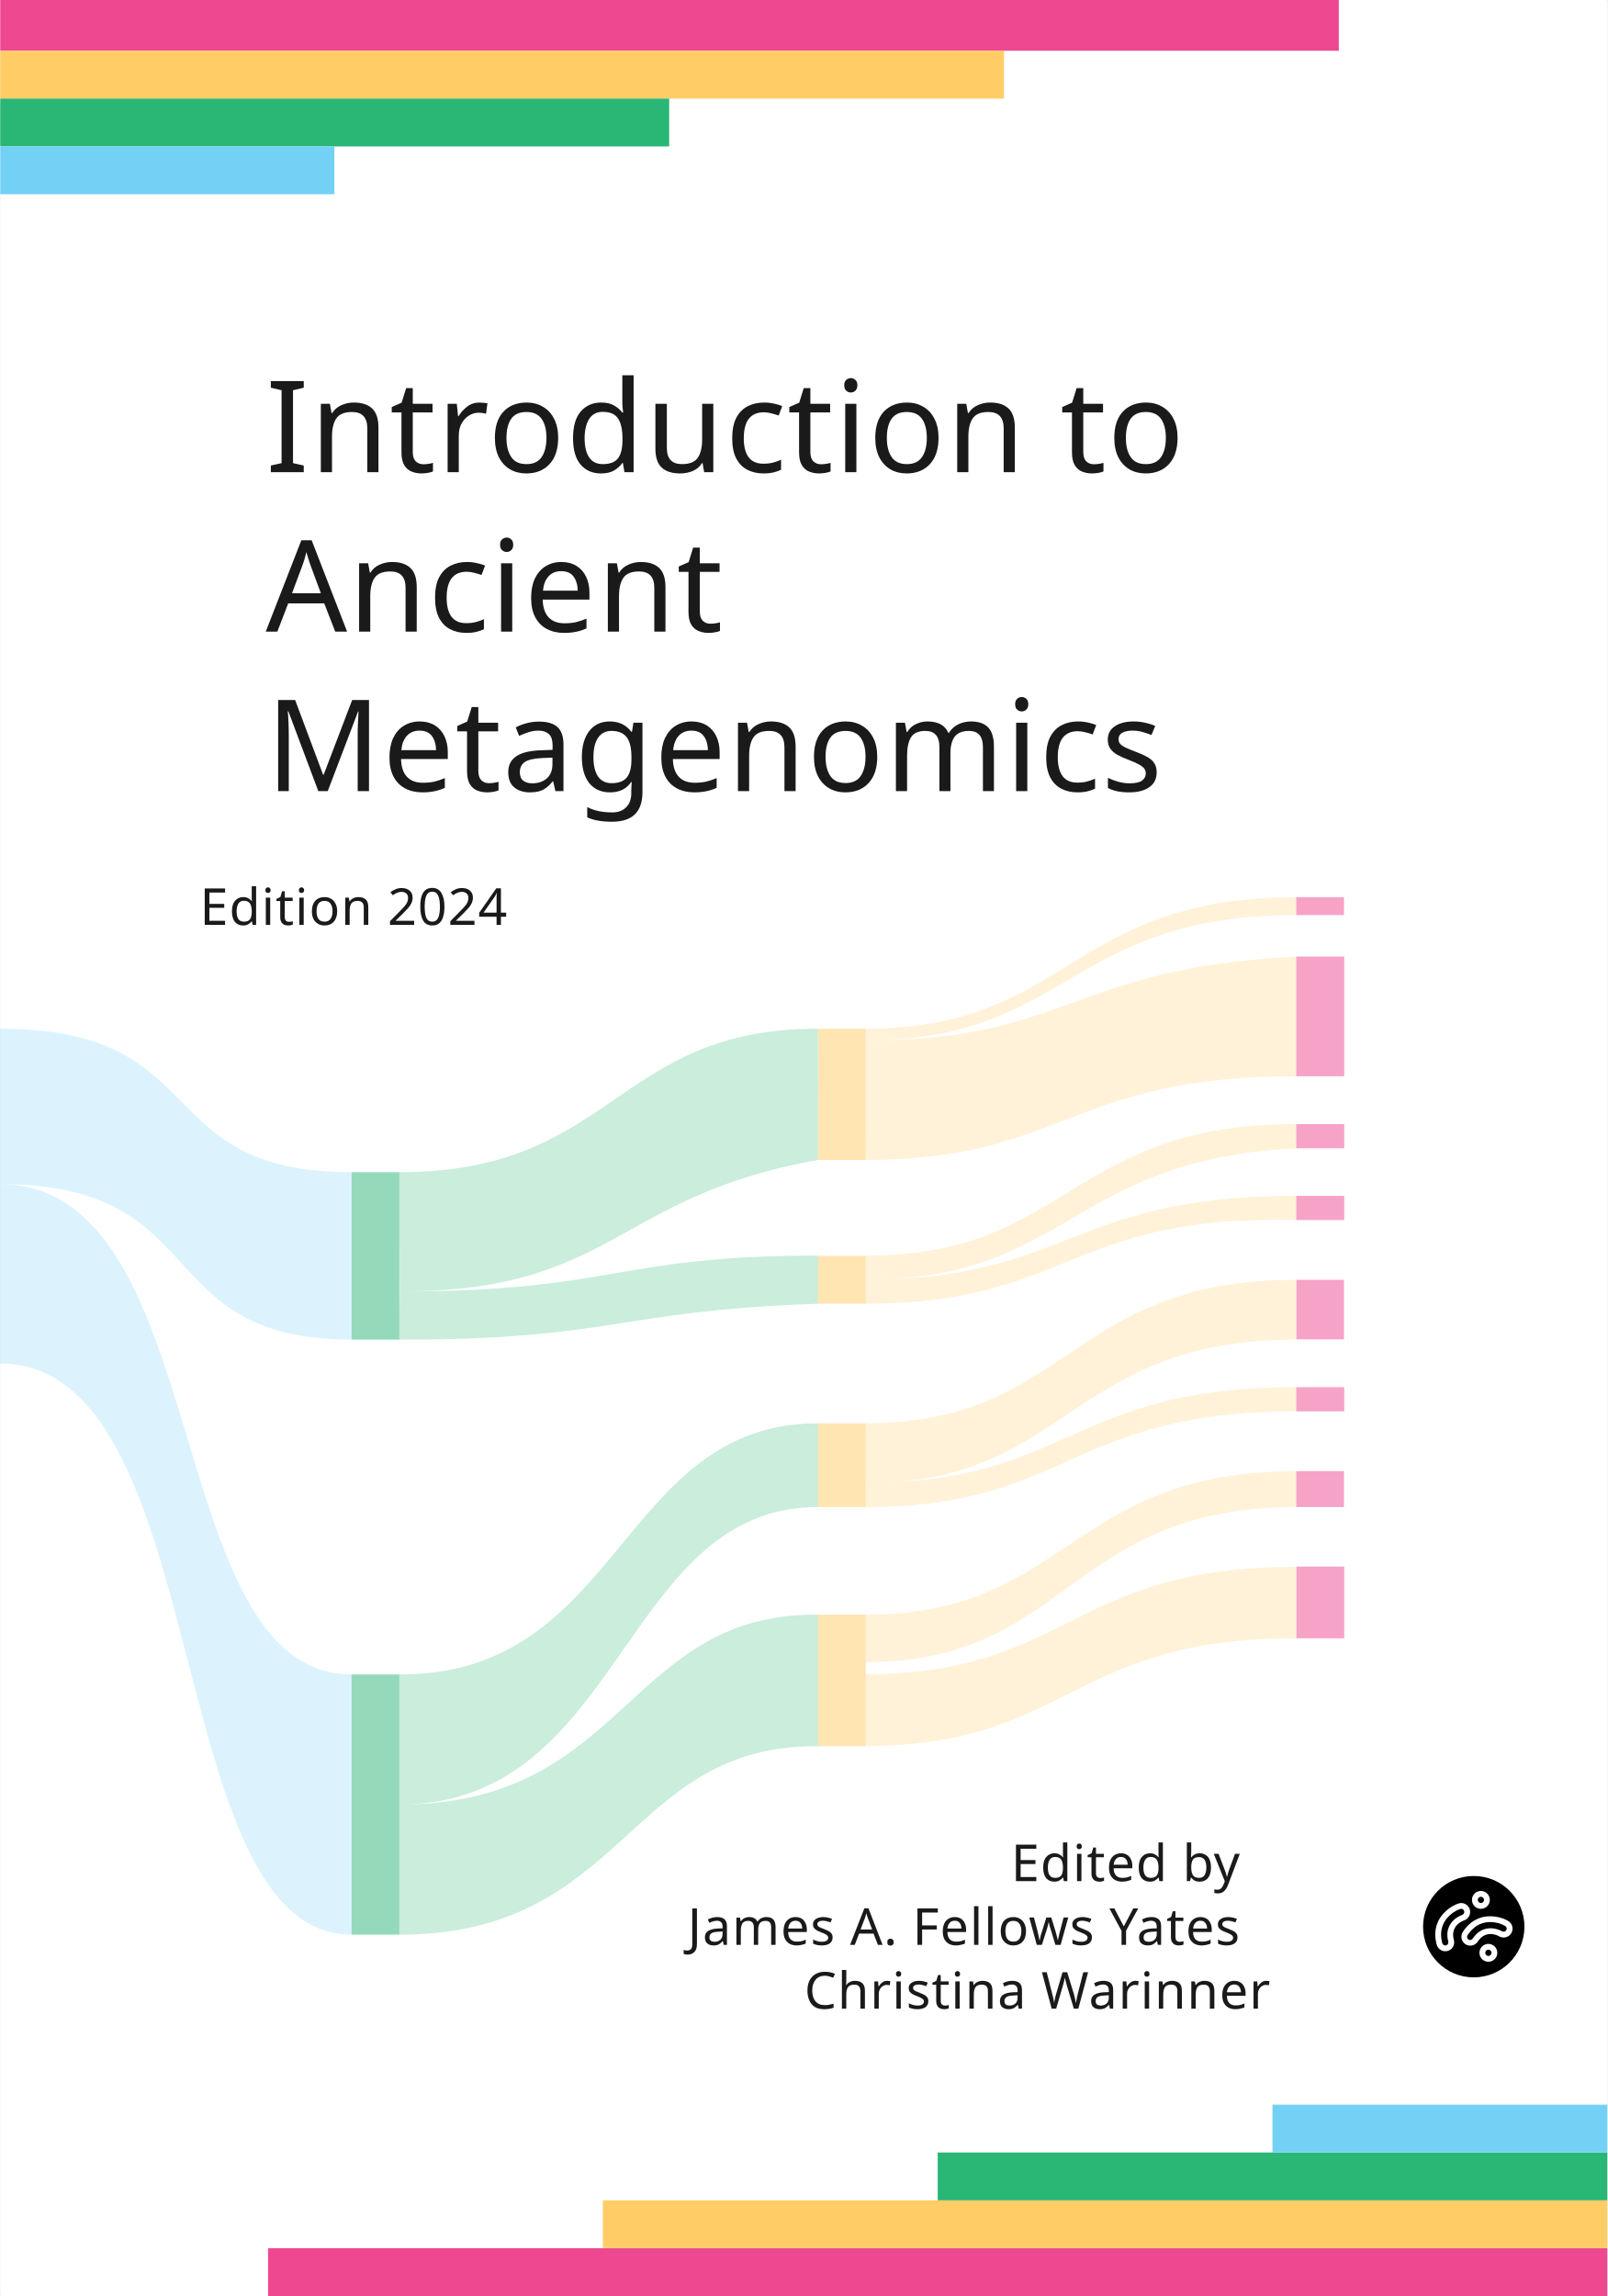
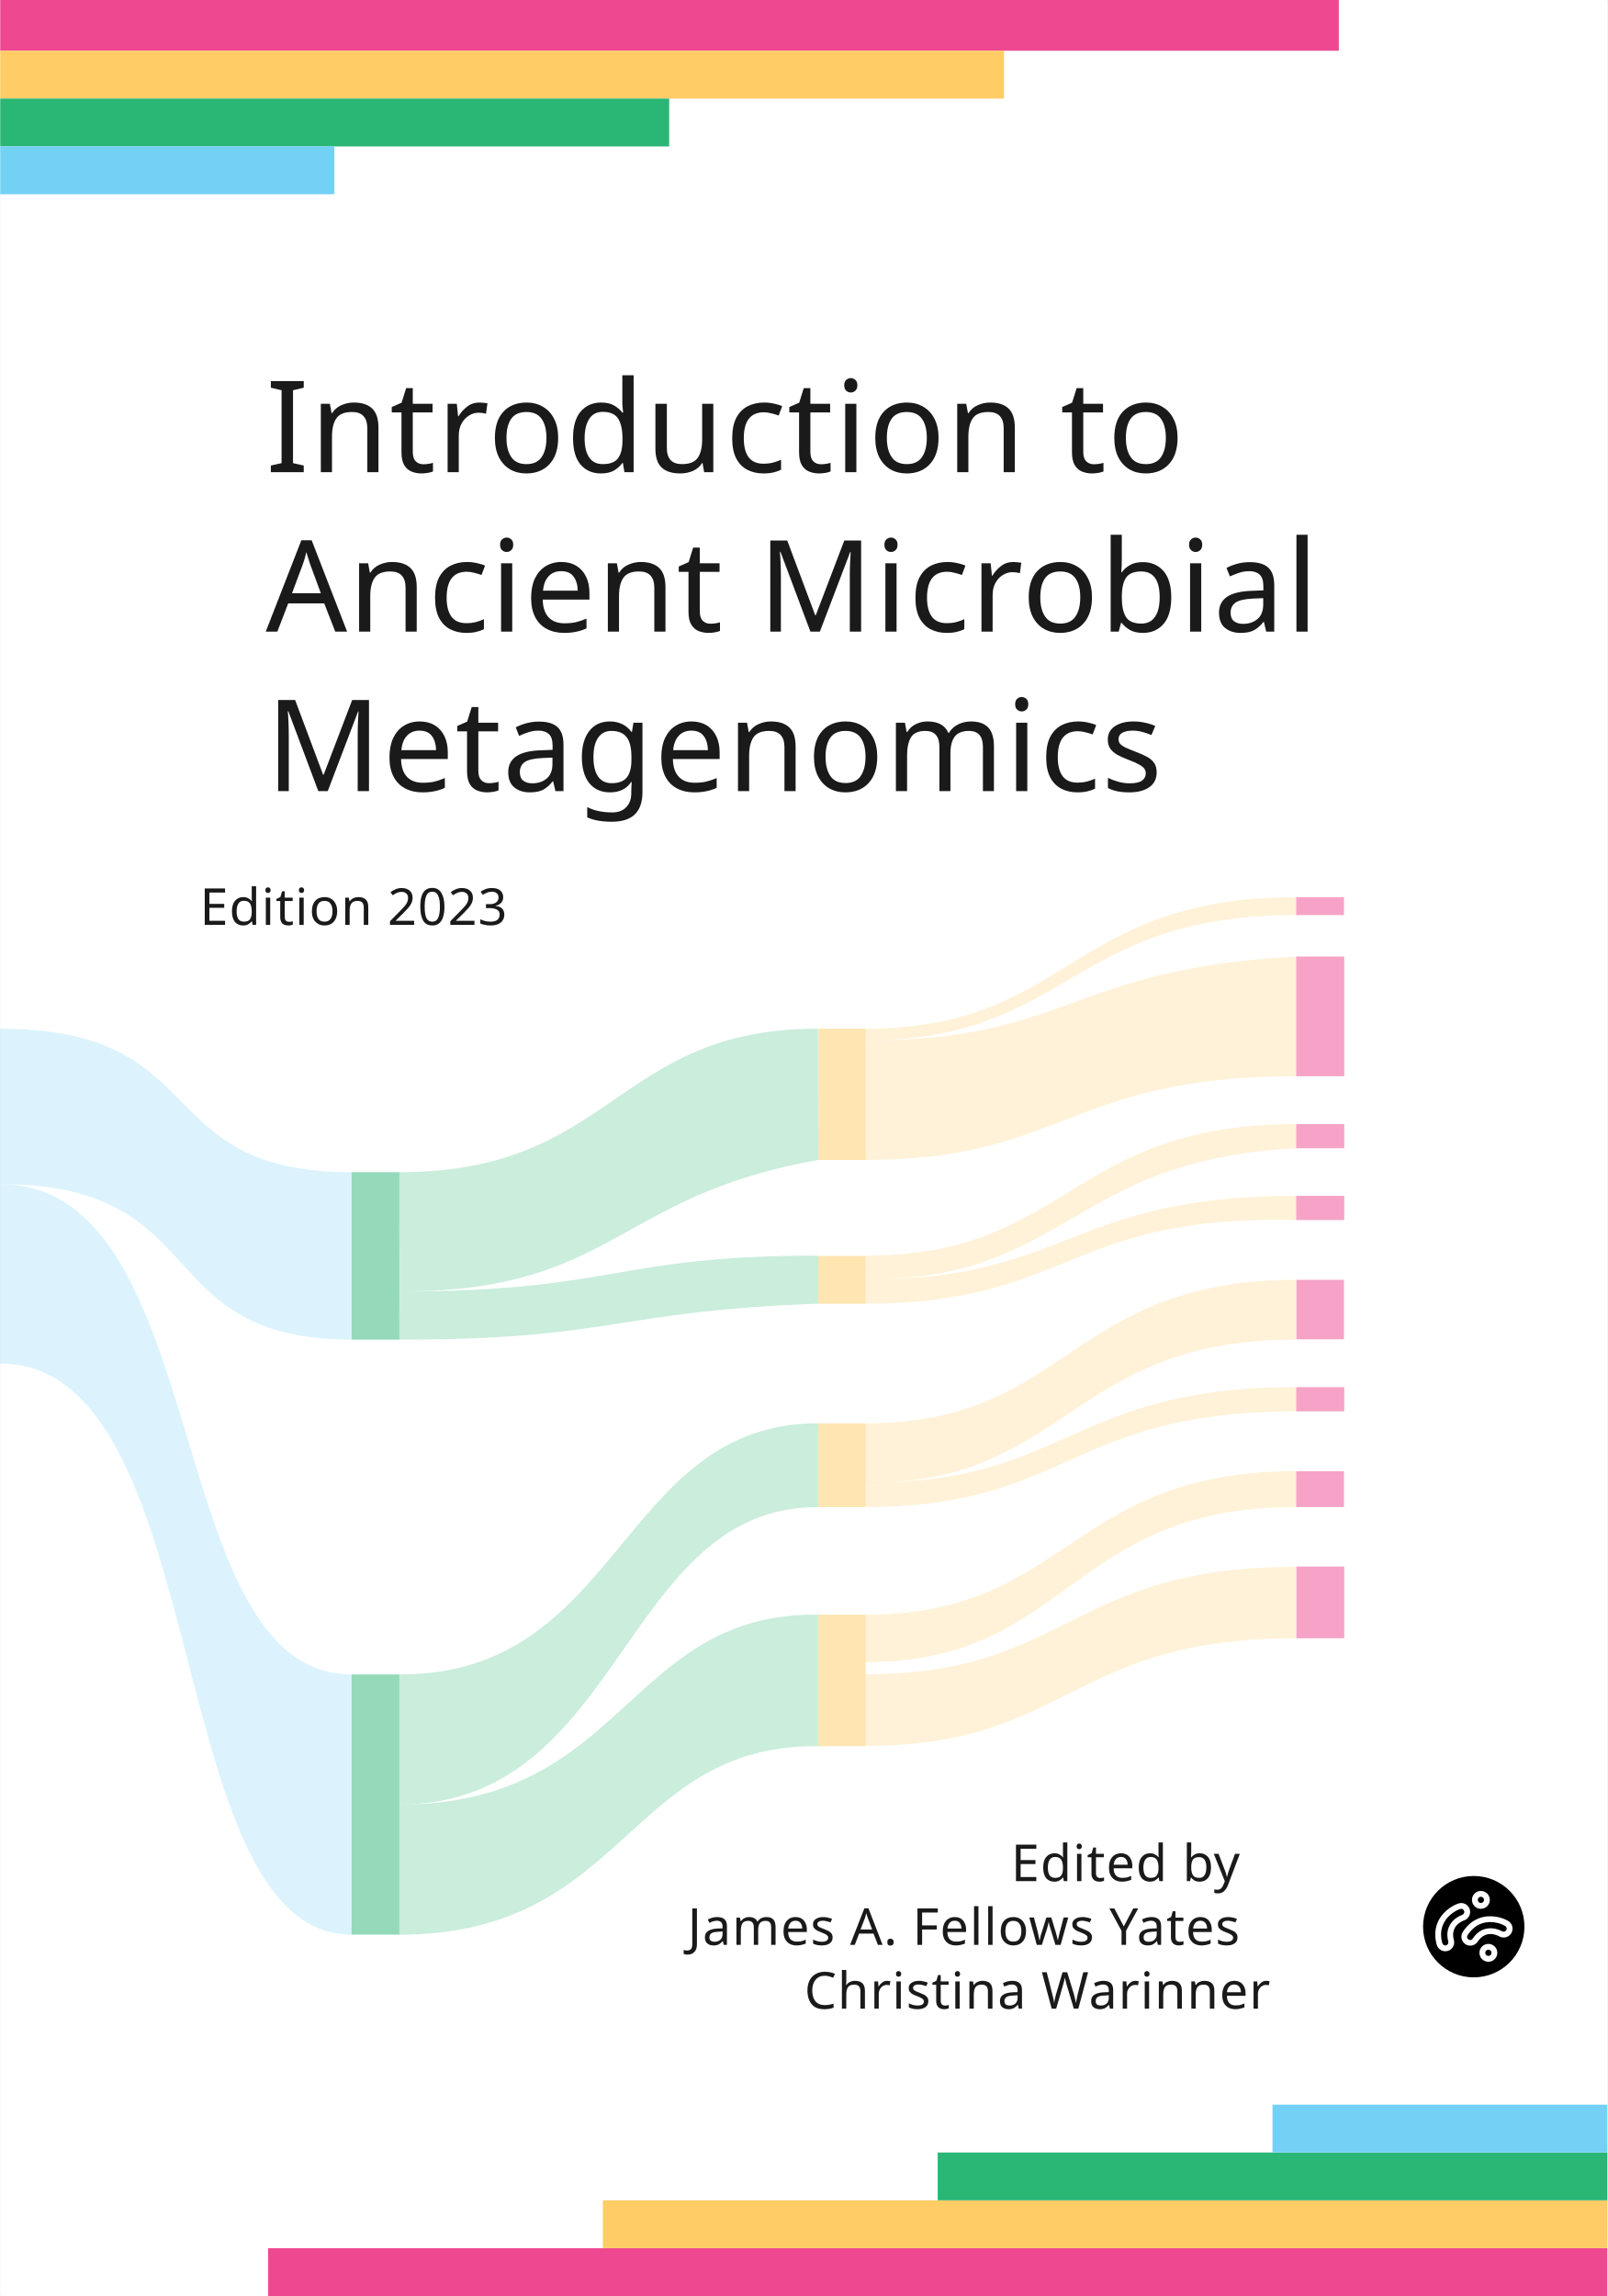
<svg xmlns="http://www.w3.org/2000/svg" width="177.825mm" height="254mm" viewBox="0 0 177.825 254" version="1.1" id="svg1">
  <defs id="defs1">
    <rect x="112.343" y="520" width="447.657" height="200" id="rect28" />
    <rect x="112.343" y="159.023" width="447.657" height="612.134" id="rect23" />
    <rect x="112.343" y="520" width="447.657" height="200" id="rect28-9" />
  </defs>
  <g id="layer1" transform="translate(-197.8833)">
    <rect style="fill:#ffffff;stroke:none;stroke-width:0.529;stroke-linecap:square;stroke-linejoin:round" id="rect1" width="177.8" height="254" x="197.908" y="0" ry="0.211" />
    <rect style="fill:#ee4890;fill-opacity:1;stroke:none;stroke-width:0.529;stroke-linecap:square;stroke-linejoin:round" id="rect2" width="148.094" height="5.615" x="197.908" y="0" ry="0" />
    <rect style="fill:#ffcc66;fill-opacity:1;stroke:none;stroke-width:0.529;stroke-linecap:square;stroke-linejoin:round" id="rect2-6" width="111.052" height="5.292" x="197.908" y="5.615" ry="0" />
    <rect style="fill:#2ab675;fill-opacity:1;stroke:none;stroke-width:0.529;stroke-linecap:square;stroke-linejoin:round" id="rect2-6-2" width="74.011" height="5.292" x="197.908" y="10.907" ry="0" />
    <rect style="fill:#74d1f6;fill-opacity:1;stroke:none;stroke-width:0.529;stroke-linecap:square;stroke-linejoin:round" id="rect2-6-2-3" width="36.969" height="5.292" x="197.908" y="16.198" ry="0" />
    <text xml:space="preserve" style="font-size:14.111px;line-height:normal;font-family:'Albert Sans';-inkscape-font-specification:'Albert Sans';text-align:end;text-decoration-color:#000000;letter-spacing:0.106px;text-anchor:end;fill:#1a1a1a;fill-opacity:1;stroke:none;stroke-width:0.529;stroke-linecap:square;stroke-linejoin:round" x="227.285" y="52.235" id="text4">
      <tspan style="font-size:14.111px;text-align:start;text-anchor:start;stroke-width:0.529" x="227.285" y="52.235" id="tspan12">Introduction to </tspan>
-       <tspan style="font-size:14.111px;text-align:start;text-anchor:start;stroke-width:0.529" x="227.285" y="69.874" id="tspan15">Ancient </tspan>
-       <tspan style="font-size:14.111px;text-align:start;text-anchor:start;stroke-width:0.529" x="227.285" y="87.513" id="tspan1">Metagenomics</tspan>
+       <tspan style="font-size:14.111px;text-align:start;text-anchor:start;stroke-width:0.529" x="227.285" y="69.874" id="tspan16">Ancient Microbial</tspan>
+       <tspan style="font-size:14.111px;text-align:start;text-anchor:start;stroke-width:0.529" x="227.285" y="87.513" id="tspan15">Metagenomics</tspan>
    </text>
    <text xml:space="preserve" style="font-size:5.644px;line-height:normal;font-family:'Albert Sans';-inkscape-font-specification:'Albert Sans';text-align:start;text-decoration-color:#000000;letter-spacing:0.106px;text-anchor:start;fill:#1a1a1a;fill-opacity:1;stroke:none;stroke-width:0.529;stroke-linecap:square;stroke-linejoin:round" x="345.962" y="201.044" id="text8">
      <tspan style="font-style:italic;font-size:5.644px;text-align:end;text-anchor:end;stroke-width:0.529" x="345.962" y="201.044" id="tspan18" />
      <tspan style="font-size:5.644px;text-align:end;text-anchor:end;stroke-width:0.529" x="345.962" y="208.099" id="tspan17">Edited by</tspan>
      <tspan style="font-size:5.644px;text-align:end;text-anchor:end;stroke-width:0.529" x="345.962" y="215.155" id="tspan11">James A. Fellows Yates</tspan>
      <tspan style="font-size:5.644px;text-align:end;text-anchor:end;stroke-width:0.529" x="347.754" y="222.21" id="tspan10">Christina Warinner </tspan>
    </text>
    <g id="g8" transform="matrix(0.07533679,0,0,0.07533679,355.2822,207.4924)">
      <path class="cls-1" d="M 84.72,26.45 A 12.13,12.13 0 1 0 96.85,38.58 12.14,12.14 0 0 0 84.72,26.45 Z m 0,16.39 A 4.26,4.26 0 1 1 89,38.58 4.26,4.26 0 0 1 84.72,42.84 Z" id="path1" style="fill:#ffffff" />
      <path class="cls-1" d="M 94.89,98.34 A 12.13,12.13 0 1 0 107,110.47 12.15,12.15 0 0 0 94.89,98.34 Z m 0,16.39 a 4.26,4.26 0 1 1 4.25,-4.26 4.26,4.26 0 0 1 -4.25,4.26 z" id="path2" style="fill:#ffffff" />
      <path class="cls-1" d="M 69.43,51 A 12.11,12.11 0 0 0 54.09,43.44 c -10,3.41 -23.59,12.76 -28.95,27.92 -3,8.55 -3.18,18 -0.45,28 A 12.14,12.14 0 0 0 36.36,108.28 12.09,12.09 0 0 0 48,93.05 C 42.85,74.13 58.7,67.49 61.91,66.36 A 12.13,12.13 0 0 0 69.43,51 Z M 59.34,58.93 C 49.59,62.36 34.63,73.85 40.43,95.12 a 4.21,4.21 0 0 1 -0.41,3.2 4.17,4.17 0 0 1 -2.55,2 4.22,4.22 0 0 1 -5.18,-3 C 30,88.88 30.08,81 32.56,74 v 0 C 37,61.53 48.29,53.78 56.63,50.94 a 4.223,4.223 0 1 1 2.71,8 z" id="path3" style="fill:#ffffff" />
      <path class="cls-1" d="M 121.57,67.06 C 112.4,61.81 96.4,57.8 81.48,63.8 73.07,67.18 65.9,73.29 60.18,82 a 12.12,12.12 0 0 0 3.44,16.75 12.09,12.09 0 0 0 16.75,-3.44 c 10.79,-16.38 26.25,-8.87 29.22,-7.21 a 12.093,12.093 0 0 0 12,-21 z m -2.35,12.58 a 4.26,4.26 0 0 1 -5.77,1.57 c -9,-5 -27.53,-8.67 -39.66,9.74 a 4.11,4.11 0 0 1 -2.66,1.8 4.21,4.21 0 0 1 -4.37,-6.44 C 71.58,79 77.52,73.87 84.42,71.1 a 35,35 0 0 1 13.08,-2.45 42,42 0 0 1 20.15,5.24 4.22,4.22 0 0 1 1.57,5.75 z" id="path4" style="fill:#ffffff" />
      <circle cx="75" cy="75" r="74.44" id="circle4" />
      <path class="cls-1" d="M 85.5,22.54 A 13.12,13.12 0 1 0 98.61,35.66 13.13,13.13 0 0 0 85.5,22.54 Z m 0,17.72 a 4.6,4.6 0 1 1 4.6,-4.6 4.61,4.61 0 0 1 -4.6,4.6 z" id="path5" style="fill:#ffffff" />
      <path class="cls-1" d="m 96.48,100.27 a 13.12,13.12 0 1 0 13.12,13.12 13.13,13.13 0 0 0 -13.12,-13.12 z m 0,17.72 a 4.6,4.6 0 1 1 4.61,-4.6 4.61,4.61 0 0 1 -4.61,4.61 z" id="path6" style="fill:#ffffff" />
      <path class="cls-1" d="M 69,49.13 A 13.09,13.09 0 0 0 52.38,41 C 41.56,44.68 26.87,54.8 21.07,71.19 17.8,80.43 17.64,90.62 20.59,101.46 a 13.07,13.07 0 0 0 16.05,9.18 13.09,13.09 0 0 0 9.18,-16 C 40.24,74.19 57.39,67.01 60.82,65.79 A 13.13,13.13 0 0 0 69,49.13 Z M 58.05,57.66 C 47.51,61.38 31.34,73.8 37.6,96.8 a 4.56,4.56 0 0 1 -3.2,5.59 4.57,4.57 0 0 1 -5.59,-3.21 C 26.32,90 26.41,81.57 29.1,74 v 0 c 4.78,-13.52 17,-21.9 26,-25 a 4.67,4.67 0 0 1 1.47,-0.24 4.59,4.59 0 0 1 2,0.47 4.54,4.54 0 0 1 2.3,2.62 4.59,4.59 0 0 1 -2.82,5.81 z" id="path7" style="fill:#ffffff" />
      <path class="cls-1" d="m 125.34,66.45 c -9.92,-5.68 -27.22,-10 -43.35,-3.53 -9.1,3.66 -16.85,10.27 -23,19.66 a 13.09,13.09 0 0 0 3.72,18.1 13,13 0 0 0 7.17,2.17 12.59,12.59 0 0 0 2.66,-0.28 12.9,12.9 0 0 0 8.25,-5.57 c 11.67,-17.7 28.38,-9.59 31.6,-7.79 a 13.088,13.088 0 0 0 13,-22.72 z m -2.55,13.61 a 4.59,4.59 0 0 1 -6.23,1.69 C 106.8,76.3 86.79,72.38 73.68,92.28 a 4.56,4.56 0 1 1 -7.61,-5 c 5.21,-7.91 11.64,-13.44 19.1,-16.44 a 37.81,37.81 0 0 1 14.14,-2.65 45.25,45.25 0 0 1 21.79,5.67 4.56,4.56 0 0 1 1.69,6.2 z" id="path8" style="fill:#ffffff" />
    </g>
    <rect style="fill:#ee4890;fill-opacity:1;stroke:none;stroke-width:0.529;stroke-linecap:square;stroke-linejoin:round" id="rect2-4" width="148.167" height="5.292" x="-375.708" y="-254" ry="0" transform="scale(-1)" />
    <rect style="fill:#ffcc66;fill-opacity:1;stroke:none;stroke-width:0.529;stroke-linecap:square;stroke-linejoin:round" id="rect2-6-5" width="111.125" height="5.292" x="-375.708" y="-248.708" ry="0" transform="scale(-1)" />
    <rect style="fill:#2ab675;fill-opacity:1;stroke:none;stroke-width:0.529;stroke-linecap:square;stroke-linejoin:round" id="rect2-6-2-0" width="74.083" height="5.292" x="-375.708" y="-243.417" ry="0" transform="scale(-1)" />
    <rect style="fill:#74d1f6;fill-opacity:1;stroke:none;stroke-width:0.529;stroke-linecap:square;stroke-linejoin:round" id="rect2-6-2-3-3" width="37.042" height="5.292" x="-375.708" y="-238.125" ry="0" transform="scale(-1)" />
    <text xml:space="preserve" style="font-size:4.233px;line-height:normal;font-family:'Albert Sans';-inkscape-font-specification:'Albert Sans';text-align:justify;text-decoration-color:#000000;letter-spacing:0.106px;text-anchor:start;fill:#1a1a1a;fill-opacity:1;stroke:none;stroke-width:0.265;stroke-linecap:square;stroke-linejoin:round;stroke-dasharray:none" x="219.06" y="135.541" id="text26">
      <tspan id="tspan26" style="stroke-width:0.265" x="219.06" y="135.541" />
    </text>
    <text xml:space="preserve" style="font-size:5.644px;line-height:normal;font-family:'Albert Sans';-inkscape-font-specification:'Albert Sans';text-align:start;text-decoration-color:#000000;letter-spacing:0.106px;text-anchor:start;fill:#1a1a1a;fill-opacity:1;stroke:none;stroke-width:0.529;stroke-linecap:square;stroke-linejoin:round" x="261.658" y="102.319" id="text8-9">
-       <tspan style="font-size:5.644px;text-align:end;text-anchor:end;stroke-width:0.529" x="261.764" y="102.319" id="tspan10-8">Edition 2024</tspan>
+       <tspan style="font-size:5.644px;text-align:end;text-anchor:end;stroke-width:0.529" x="261.764" y="102.319" id="tspan10-8">Edition 2023</tspan>
    </text>
    <rect style="opacity:0.5;fill:#2ab675;fill-opacity:1;stroke:none;stroke-width:0.529;stroke-linecap:square;stroke-linejoin:round" id="rect2-6-2-3-3-5-7" width="18.521" height="5.292" x="-148.198" y="236.777" ry="0" transform="rotate(-90)" />
    <rect style="opacity:0.5;fill:#2ab675;fill-opacity:1;stroke:none;stroke-width:0.529;stroke-linecap:square;stroke-linejoin:round" id="rect2-6-2-3-3-5-7-9" width="28.787" height="5.292" x="-214.026" y="236.777" ry="0" transform="rotate(-90)" />
    <rect style="opacity:0.5;fill:#ffcc66;fill-opacity:1;stroke:none;stroke-width:0.529;stroke-linecap:square;stroke-linejoin:round" id="rect2-6-2-3-3-5-7-2" width="14.521" height="5.267" x="-128.323" y="288.396" ry="0" transform="rotate(-90)" />
    <rect style="opacity:0.5;fill:#ffcc66;fill-opacity:1;stroke:none;stroke-width:0.529;stroke-linecap:square;stroke-linejoin:round" id="rect2-6-2-3-3-5-7-2-4" width="5.292" height="5.292" x="-144.229" y="288.371" ry="0" transform="rotate(-90)" />
    <rect style="opacity:0.5;fill:#ffcc66;fill-opacity:1;stroke:none;stroke-width:0.529;stroke-linecap:square;stroke-linejoin:round" id="rect2-6-2-3-3-5-7-2-4-5" width="9.26" height="5.292" x="-166.719" y="288.371" ry="0" transform="rotate(-90)" />
    <rect style="opacity:0.5;fill:#ffcc66;fill-opacity:1;stroke:none;stroke-width:0.529;stroke-linecap:square;stroke-linejoin:round" id="rect2-6-2-3-3-5-7-2-4-5-1-5" width="14.552" height="5.292" x="-193.177" y="288.371" ry="0" transform="rotate(-90)" />
    <path style="opacity:0.25;fill:#2ab675;fill-opacity:1;stroke:none;stroke-width:1.058;stroke-opacity:1" d="m 242.069,199.633 c 25.135,0 25.13,-21.207 46.302,-21.008 -0.005,2.447 -0.005,11.708 1e-5,14.552 -21.172,-0.199 -21.167,20.849 -46.302,20.849 -2e-5,-2.646 0,-11.747 0,-14.393 z" id="path15" />
    <rect style="opacity:0.5;fill:#ee4890;fill-opacity:1;stroke:none;stroke-width:0.529;stroke-linecap:square;stroke-linejoin:round" id="rect2-6-2-3-3-5-7-2-3" width="1.984" height="5.292" x="-101.234" y="341.287" ry="0" transform="rotate(-90)" />
    <rect style="opacity:0.5;fill:#ee4890;fill-opacity:1;stroke:none;stroke-width:0.529;stroke-linecap:square;stroke-linejoin:round" id="rect2-6-2-3-3-5-7-2-3-2" width="13.245" height="5.317" x="-119.062" y="341.287" ry="0" transform="rotate(-90)" />
    <rect style="opacity:0.5;fill:#ee4890;fill-opacity:1;stroke:none;stroke-width:0.529;stroke-linecap:square;stroke-linejoin:round" id="rect2-6-2-3-3-5-7-2-3-5" width="2.677" height="5.317" x="-127.031" y="341.287" ry="0" transform="rotate(-90)" />
    <rect style="opacity:0.5;fill:#ee4890;fill-opacity:1;stroke:none;stroke-width:0.529;stroke-linecap:square;stroke-linejoin:round" id="rect2-6-2-3-3-5-7-2-3-2-5" width="2.677" height="5.317" x="-134.969" y="341.287" ry="0" transform="rotate(-90)" />
    <rect style="opacity:0.5;fill:#ee4890;fill-opacity:1;stroke:none;stroke-width:0.529;stroke-linecap:square;stroke-linejoin:round" id="rect2-6-2-3-3-5-7-2-3-5-5" width="6.583" height="5.267" x="-148.167" y="341.312" ry="0" transform="rotate(-90)" />
    <rect style="opacity:0.5;fill:#ee4890;fill-opacity:1;stroke:none;stroke-width:0.529;stroke-linecap:square;stroke-linejoin:round" id="rect2-6-2-3-3-5-7-2-3-2-5-6" width="2.677" height="5.317" x="-156.135" y="341.287" ry="0" transform="rotate(-90)" />
    <rect style="opacity:0.5;fill:#ee4890;fill-opacity:1;stroke:none;stroke-width:0.529;stroke-linecap:square;stroke-linejoin:round" id="rect2-6-2-3-3-5-7-2-3-5-5-4" width="3.969" height="5.292" x="-166.719" y="341.287" ry="0" transform="rotate(-90)" />
    <path style="opacity:0.25;fill:#ffcc66;fill-opacity:1;stroke:none;stroke-width:1.058;stroke-opacity:1" d="m 293.662,185.208 c 22.49,0 22.49,-11.875 47.625,-11.875 0,1.323 0,6.431 1e-5,7.906 -25.135,-10e-6 -25.135,11.906 -47.625,11.906 z" id="path22" />
    <rect style="opacity:0.5;fill:#ee4890;fill-opacity:1;stroke:none;stroke-width:0.529;stroke-linecap:square;stroke-linejoin:round" id="rect2-6-2-3-3-5-7-2-3-2-5-6-5-2" width="7.938" height="5.292" x="-181.24" y="341.312" ry="0" transform="rotate(-90)" />
    <path style="opacity:0.25;fill:#74d1f6;fill-opacity:1;stroke:none;stroke-width:1.058" d="m 197.883,113.802 c 23.812,0 16.404,15.875 38.894,15.875 1e-5,5.292 1e-5,14.552 0,18.521 -22.49,0 -15.081,-17.198 -38.894,-17.198 z" id="path10" />
    <path style="opacity:0.25;fill:#74d1f6;fill-opacity:1;stroke:none;stroke-width:1.058" d="m 197.883,131 c 23.812,-1e-5 17.727,54.24 38.894,54.24 1e-5,3.969 1.1e-4,23.495 1e-4,28.787 -21.167,1e-5 -15.081,-63.183 -38.894,-63.183 z" id="path11" />
    <path style="opacity:0.25;fill:#2ab675;fill-opacity:1;stroke:none;stroke-width:1.058;stroke-opacity:1" d="m 242.069,129.677 c 23.812,0 23.812,-15.875 46.302,-15.875 -1e-5,2.646 0.025,10.552 0.025,14.521 -22.49,3.969 -22.49,14.552 -46.302,14.552 z" id="path12" />
    <path style="opacity:0.25;fill:#2ab675;fill-opacity:1;stroke:none;stroke-width:1.058;stroke-opacity:1" d="m 242.094,142.875 c 23.812,0 23.812,-3.969 46.302,-3.969 -1e-5,2.117 -0.025,2.148 -0.025,5.323 -22.49,0.794 -22.49,3.969 -46.302,3.969 z" id="path13" />
    <path style="opacity:0.25;fill:#2ab675;fill-opacity:1;stroke:none;stroke-width:1.058;stroke-opacity:1" d="m 242.069,185.239 c 24.619,0.116 24.342,-27.781 46.302,-27.781 0,1.587 0,6.879 1e-5,9.26 -21.696,0 -21.518,32.871 -46.302,32.914 z" id="path14" />
    <path style="opacity:0.25;fill:#ffcc66;fill-opacity:1;stroke:none;stroke-width:1.058;stroke-opacity:1" d="m 293.687,115.094 c 22.49,0 22.465,-13.859 47.6,-13.859 -1e-5,-1.323 -1e-5,-0.661 0,-1.984 -25.135,10e-7 -25.135,14.552 -47.625,14.552 -1e-5,1.323 0.025,-0.031 0.025,1.292 z" id="path16" />
    <path style="opacity:0.25;fill:#ffcc66;fill-opacity:1;stroke:none;stroke-width:1.058;stroke-opacity:1" d="m 293.662,128.323 c 21.874,0 22.49,-9.26 47.625,-9.26 -1e-5,-1.323 -1e-5,-11.922 0,-13.245 -25.135,1.323 -25.11,9.276 -47.6,9.276 z" id="path17" />
    <path style="opacity:0.25;fill:#ffcc66;fill-opacity:1;stroke:none;stroke-width:1.058;stroke-opacity:1" d="m 293.687,141.552 c 22.49,0 22.465,-13.198 47.6,-14.521 -1e-5,-1.323 0.025,-1.354 0.025,-2.677 -25.135,0 -25.135,14.552 -47.625,14.552 -10e-6,1.922 0,1.323 0,2.646 z" id="path18" />
    <path style="opacity:0.25;fill:#ffcc66;fill-opacity:1;stroke:none;stroke-width:1.058;stroke-opacity:1" d="m 293.687,141.552 c 22.49,0 22.49,-9.26 47.625,-9.26 -1e-5,1.323 -0.025,1.354 -0.025,2.677 -25.135,-0.623 -25.135,9.26 -47.625,9.26 -10e-6,-1.323 0.025,-1.354 0.025,-2.677 z" id="path19" />
    <path style="opacity:0.25;fill:#ffcc66;fill-opacity:1;stroke:none;stroke-width:1.058;stroke-opacity:1" d="m 293.662,157.458 c 22.49,1e-5 22.49,-15.875 47.625,-15.875 0,1.984 -1e-5,5.292 0,6.615 -25.135,1e-5 -25.135,15.875 -47.625,15.875 -1e-5,-1.323 -1e-5,-5.292 0,-6.615 z" id="path20" />
    <path style="opacity:0.25;fill:#ffcc66;fill-opacity:1;stroke:none;stroke-width:1.058;stroke-opacity:1" d="m 293.662,166.719 c 22.49,0 22.49,-10.583 47.625,-10.583 -1e-5,-1.323 0.025,-0.693 0.025,-2.677 -25.135,0 -25.135,10.583 -47.625,10.583 -10e-6,1.323 -0.025,1.354 -0.025,2.677 z" id="path21" />
    <path style="opacity:0.25;fill:#ffcc66;fill-opacity:1;stroke:none;stroke-width:1.058;stroke-opacity:1" d="m 293.662,178.625 c 22.49,0 22.49,-15.875 47.625,-15.875 v 3.969 c -25.135,0 -25.135,17.167 -47.625,17.167 z" id="path22-0" />
  </g>
</svg>
